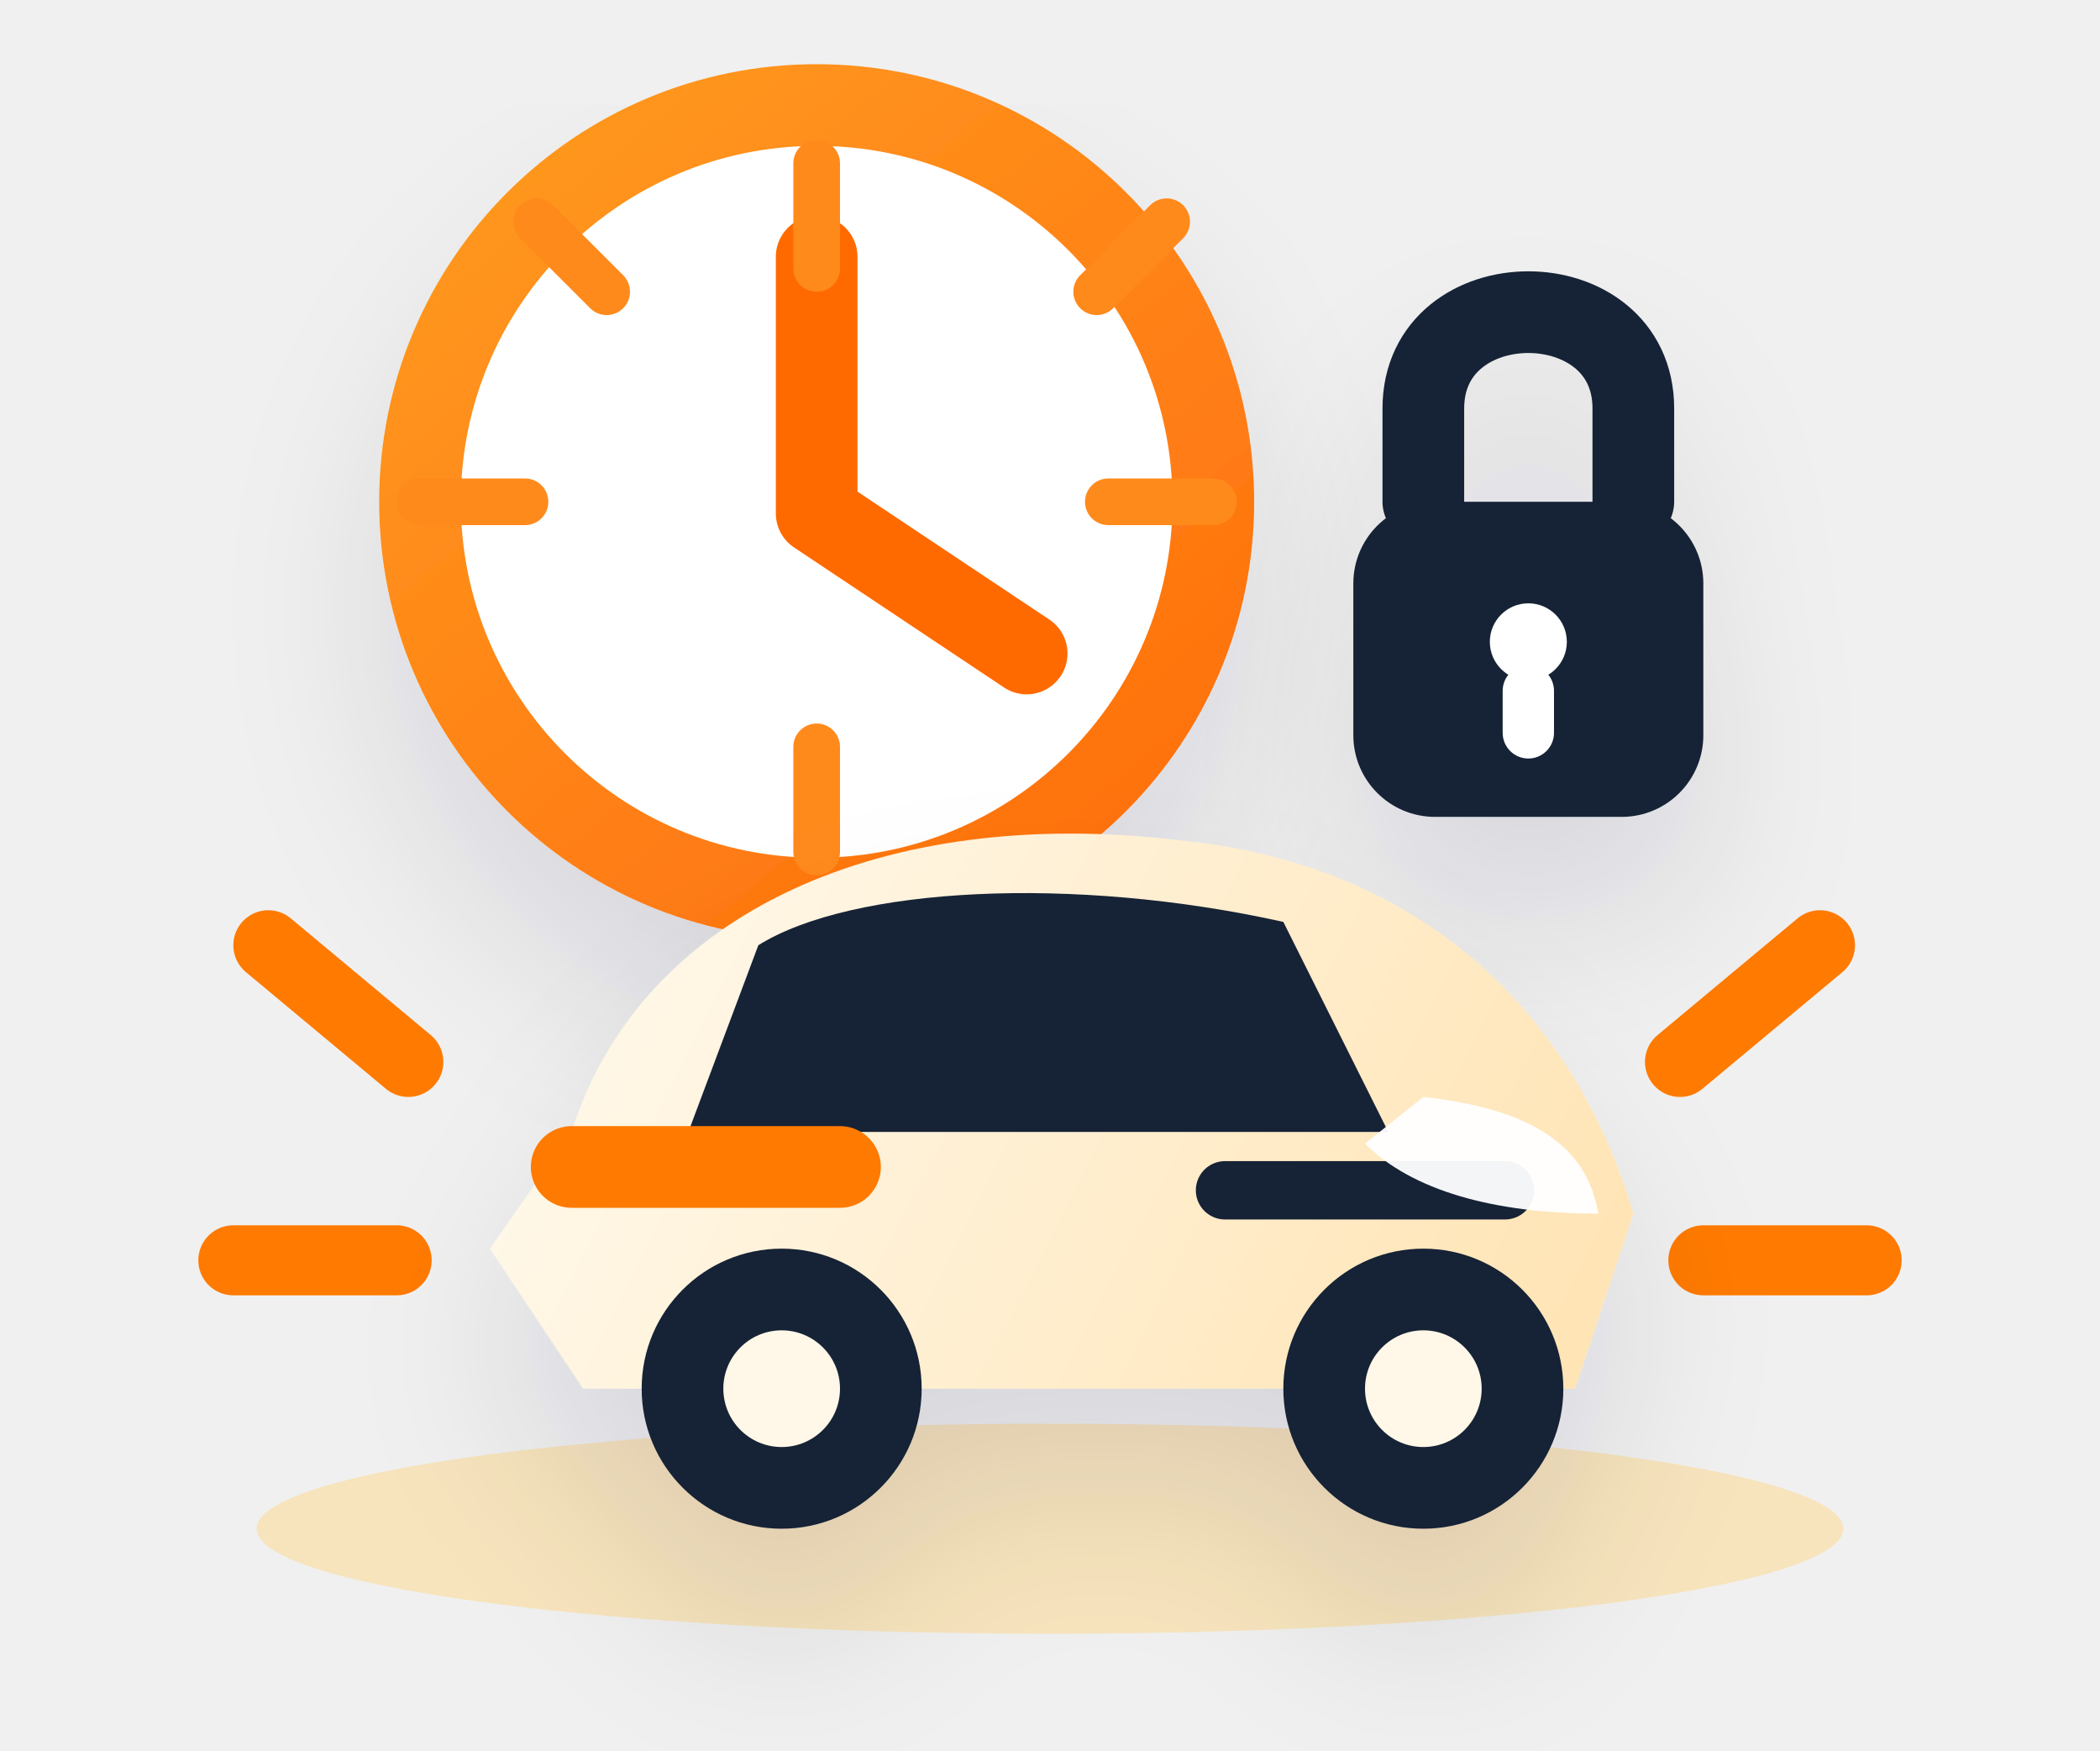
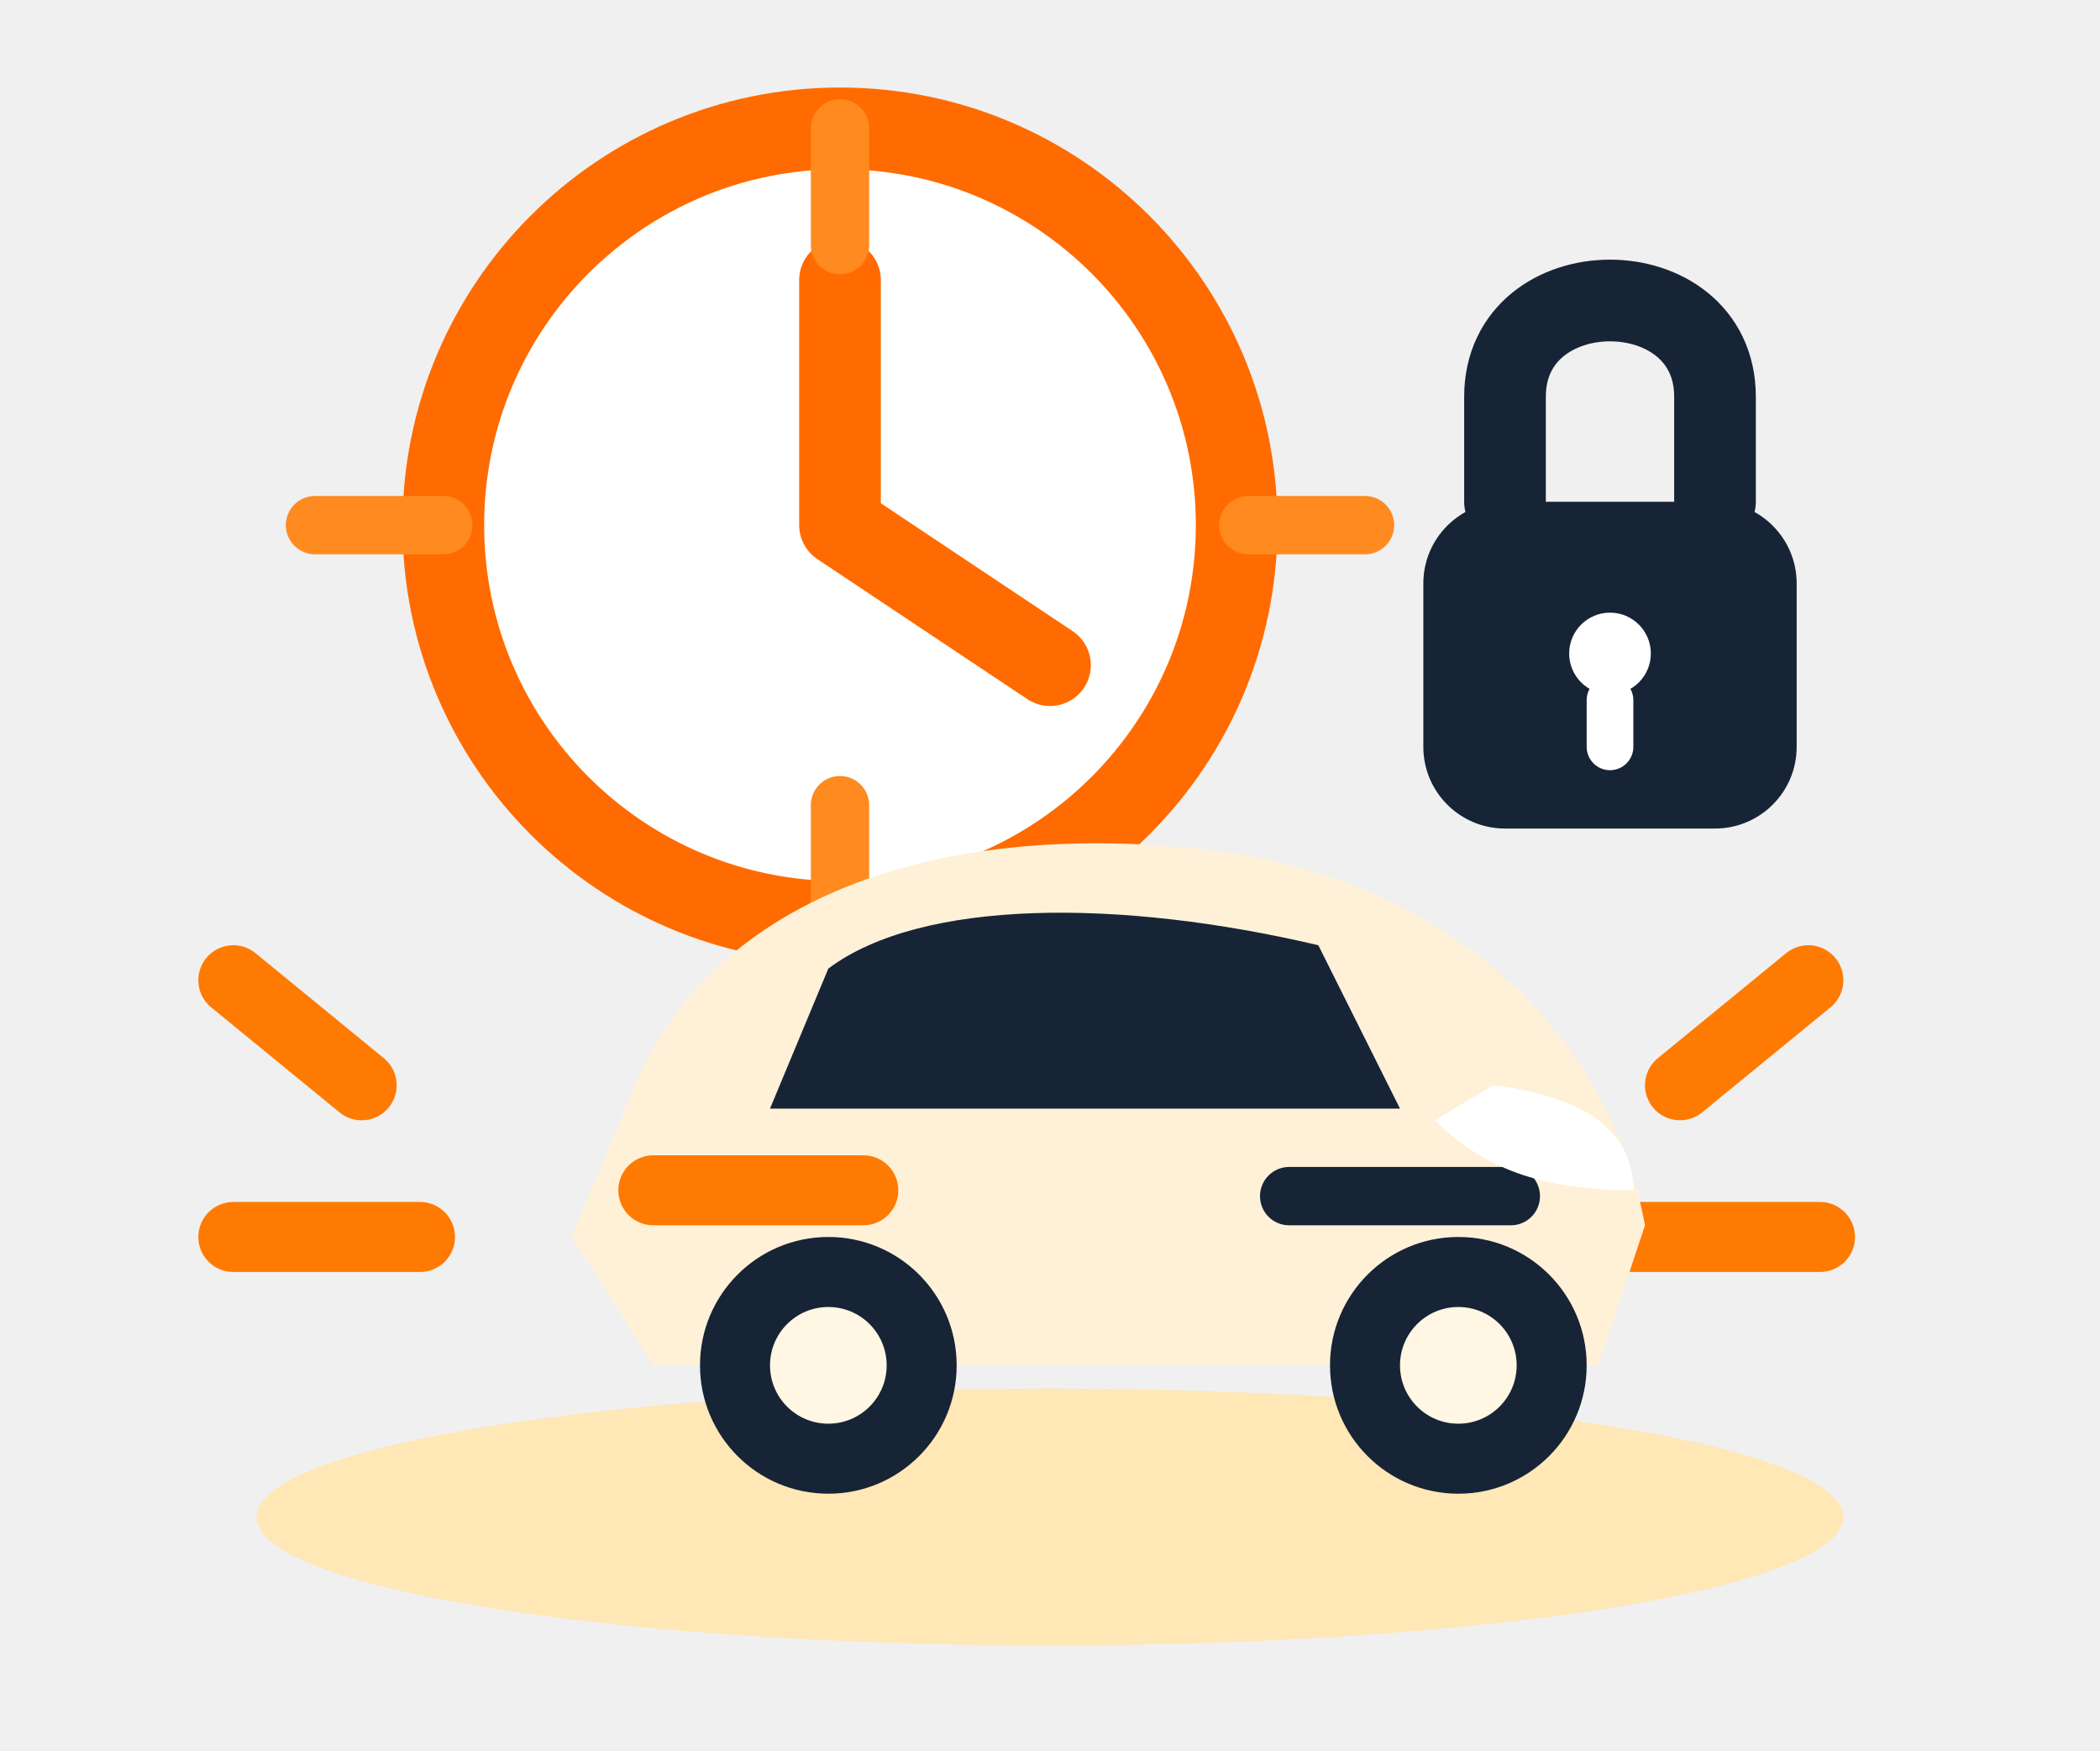
<svg xmlns="http://www.w3.org/2000/svg" viewBox="0 0 180 150" fill="none">
-   <defs>
-     <linearGradient id="orange" x1="36" y1="9" x2="134" y2="128" gradientUnits="userSpaceOnUse">
-       <stop stop-color="#FF9B20" />
-       <stop offset="1" stop-color="#FF5100" />
-     </linearGradient>
-     <linearGradient id="car" x1="45" y1="82" x2="139" y2="130" gradientUnits="userSpaceOnUse">
-       <stop stop-color="#FFF9EC" />
-       <stop offset="1" stop-color="#FFE2AF" />
-     </linearGradient>
-     <filter id="sh" x="0" y="0" width="180" height="150" filterUnits="userSpaceOnUse">
-       <feDropShadow dx="0" dy="9" stdDeviation="7" flood-color="#172436" flood-opacity=".10" />
-     </filter>
-   </defs>
-   <ellipse cx="90" cy="131" rx="68" ry="9" fill="#FADFA9" opacity=".72" />
-   <g filter="url(#sh)">
-     <circle cx="70" cy="43" r="34" fill="#fff" stroke="url(#orange)" stroke-width="7" />
-     <path d="M70 22v22l18 12" stroke="#FF6B00" stroke-width="7" stroke-linecap="round" stroke-linejoin="round" />
-     <path d="M70 14v9M70 64v9M45 43h-9M104 43h-9M52 25l-6-6M94 25l6-6" stroke="#FF8A1F" stroke-width="4" stroke-linecap="round" />
-   </g>
-   <g filter="url(#sh)">
-     <rect x="116" y="43" width="30" height="27" rx="7" fill="#172436" />
-     <path d="M122 43v-8c0-11 18-11 18 0v8" stroke="#172436" stroke-width="7" stroke-linecap="round" />
-     <circle cx="131" cy="55" r="3.3" fill="#fff" />
-     <rect x="128.8" y="57" width="4.4" height="8" rx="2.2" fill="#fff" />
-   </g>
-   <path d="M35 91l-12-10M34 108H20M144 91l12-10M146 108h14" stroke="#FF7A00" stroke-width="6" stroke-linecap="round" />
-   <g filter="url(#sh)">
-     <path d="M49 97c6-19 27-28 52-25 21 2 34 15 39 32l-5 15H50l-8-12 7-10z" fill="url(#car)" />
-     <path d="M65 81c8-5 27-6 45-2l9 18H59l6-16z" fill="#172436" />
-     <path d="M49 100h23" stroke="#FF7A00" stroke-width="7" stroke-linecap="round" />
-     <path d="M105 102h24" stroke="#172436" stroke-width="5" stroke-linecap="round" />
-     <path d="M122 94c9 1 14 4 15 10-9 0-16-2-20-6" fill="#fff" opacity=".95" />
-     <circle cx="67" cy="119" r="12" fill="#172436" />
-     <circle cx="67" cy="119" r="5" fill="#FFF7E8" />
-     <circle cx="122" cy="119" r="12" fill="#172436" />
-     <circle cx="122" cy="119" r="5" fill="#FFF7E8" />
-   </g>
+   <ellipse cx="90" cy="130" rx="68" ry="11" fill="#FFE7B6" />
+   <circle cx="72" cy="45" r="34" fill="#fff" stroke="#FF6B00" stroke-width="7" />
+   <path d="M72 24v21l18 12" stroke="#FF6B00" stroke-width="7" stroke-linecap="round" stroke-linejoin="round" />
+   <path d="M72 11v10M72 69v10M38 45H27M117 45h-10" stroke="#FF8A1F" stroke-width="5" stroke-linecap="round" />
+   <rect x="122" y="43" width="32" height="28" rx="7" fill="#172436" />
+   <path d="M129 43v-9c0-11 18-11 18 0v9" stroke="#172436" stroke-width="7" stroke-linecap="round" />
+   <circle cx="138" cy="56" r="3.5" fill="#fff" />
+   <rect x="136" y="58" width="4" height="8" rx="2" fill="#fff" />
+   <path d="M31 93 20 84M36 106H20M144 93l11-9M140 106h16" stroke="#FF7A00" stroke-width="6" stroke-linecap="round" />
+   <path d="M54 94c7-18 28-24 51-21 20 3 33 16 36 32l-4 12H56l-7-11z" fill="#FFF1D8" />
+   <path d="M71 83c8-6 25-6 42-2l7 14H66z" fill="#172436" />
+   <rect x="53" y="99" width="24" height="6" rx="3" fill="#FF7A00" />
+   <rect x="108" y="100" width="24" height="5" rx="2.5" fill="#172436" />
+   <circle cx="71" cy="117" r="11" fill="#172436" />
+   <circle cx="71" cy="117" r="5" fill="#FFF6E3" />
+   <circle cx="125" cy="117" r="11" fill="#172436" />
+   <circle cx="125" cy="117" r="5" fill="#FFF6E3" />
+   <path d="M128 93c8 1 12 4 12 9-8 0-13-2-17-6z" fill="#fff" />
</svg>
